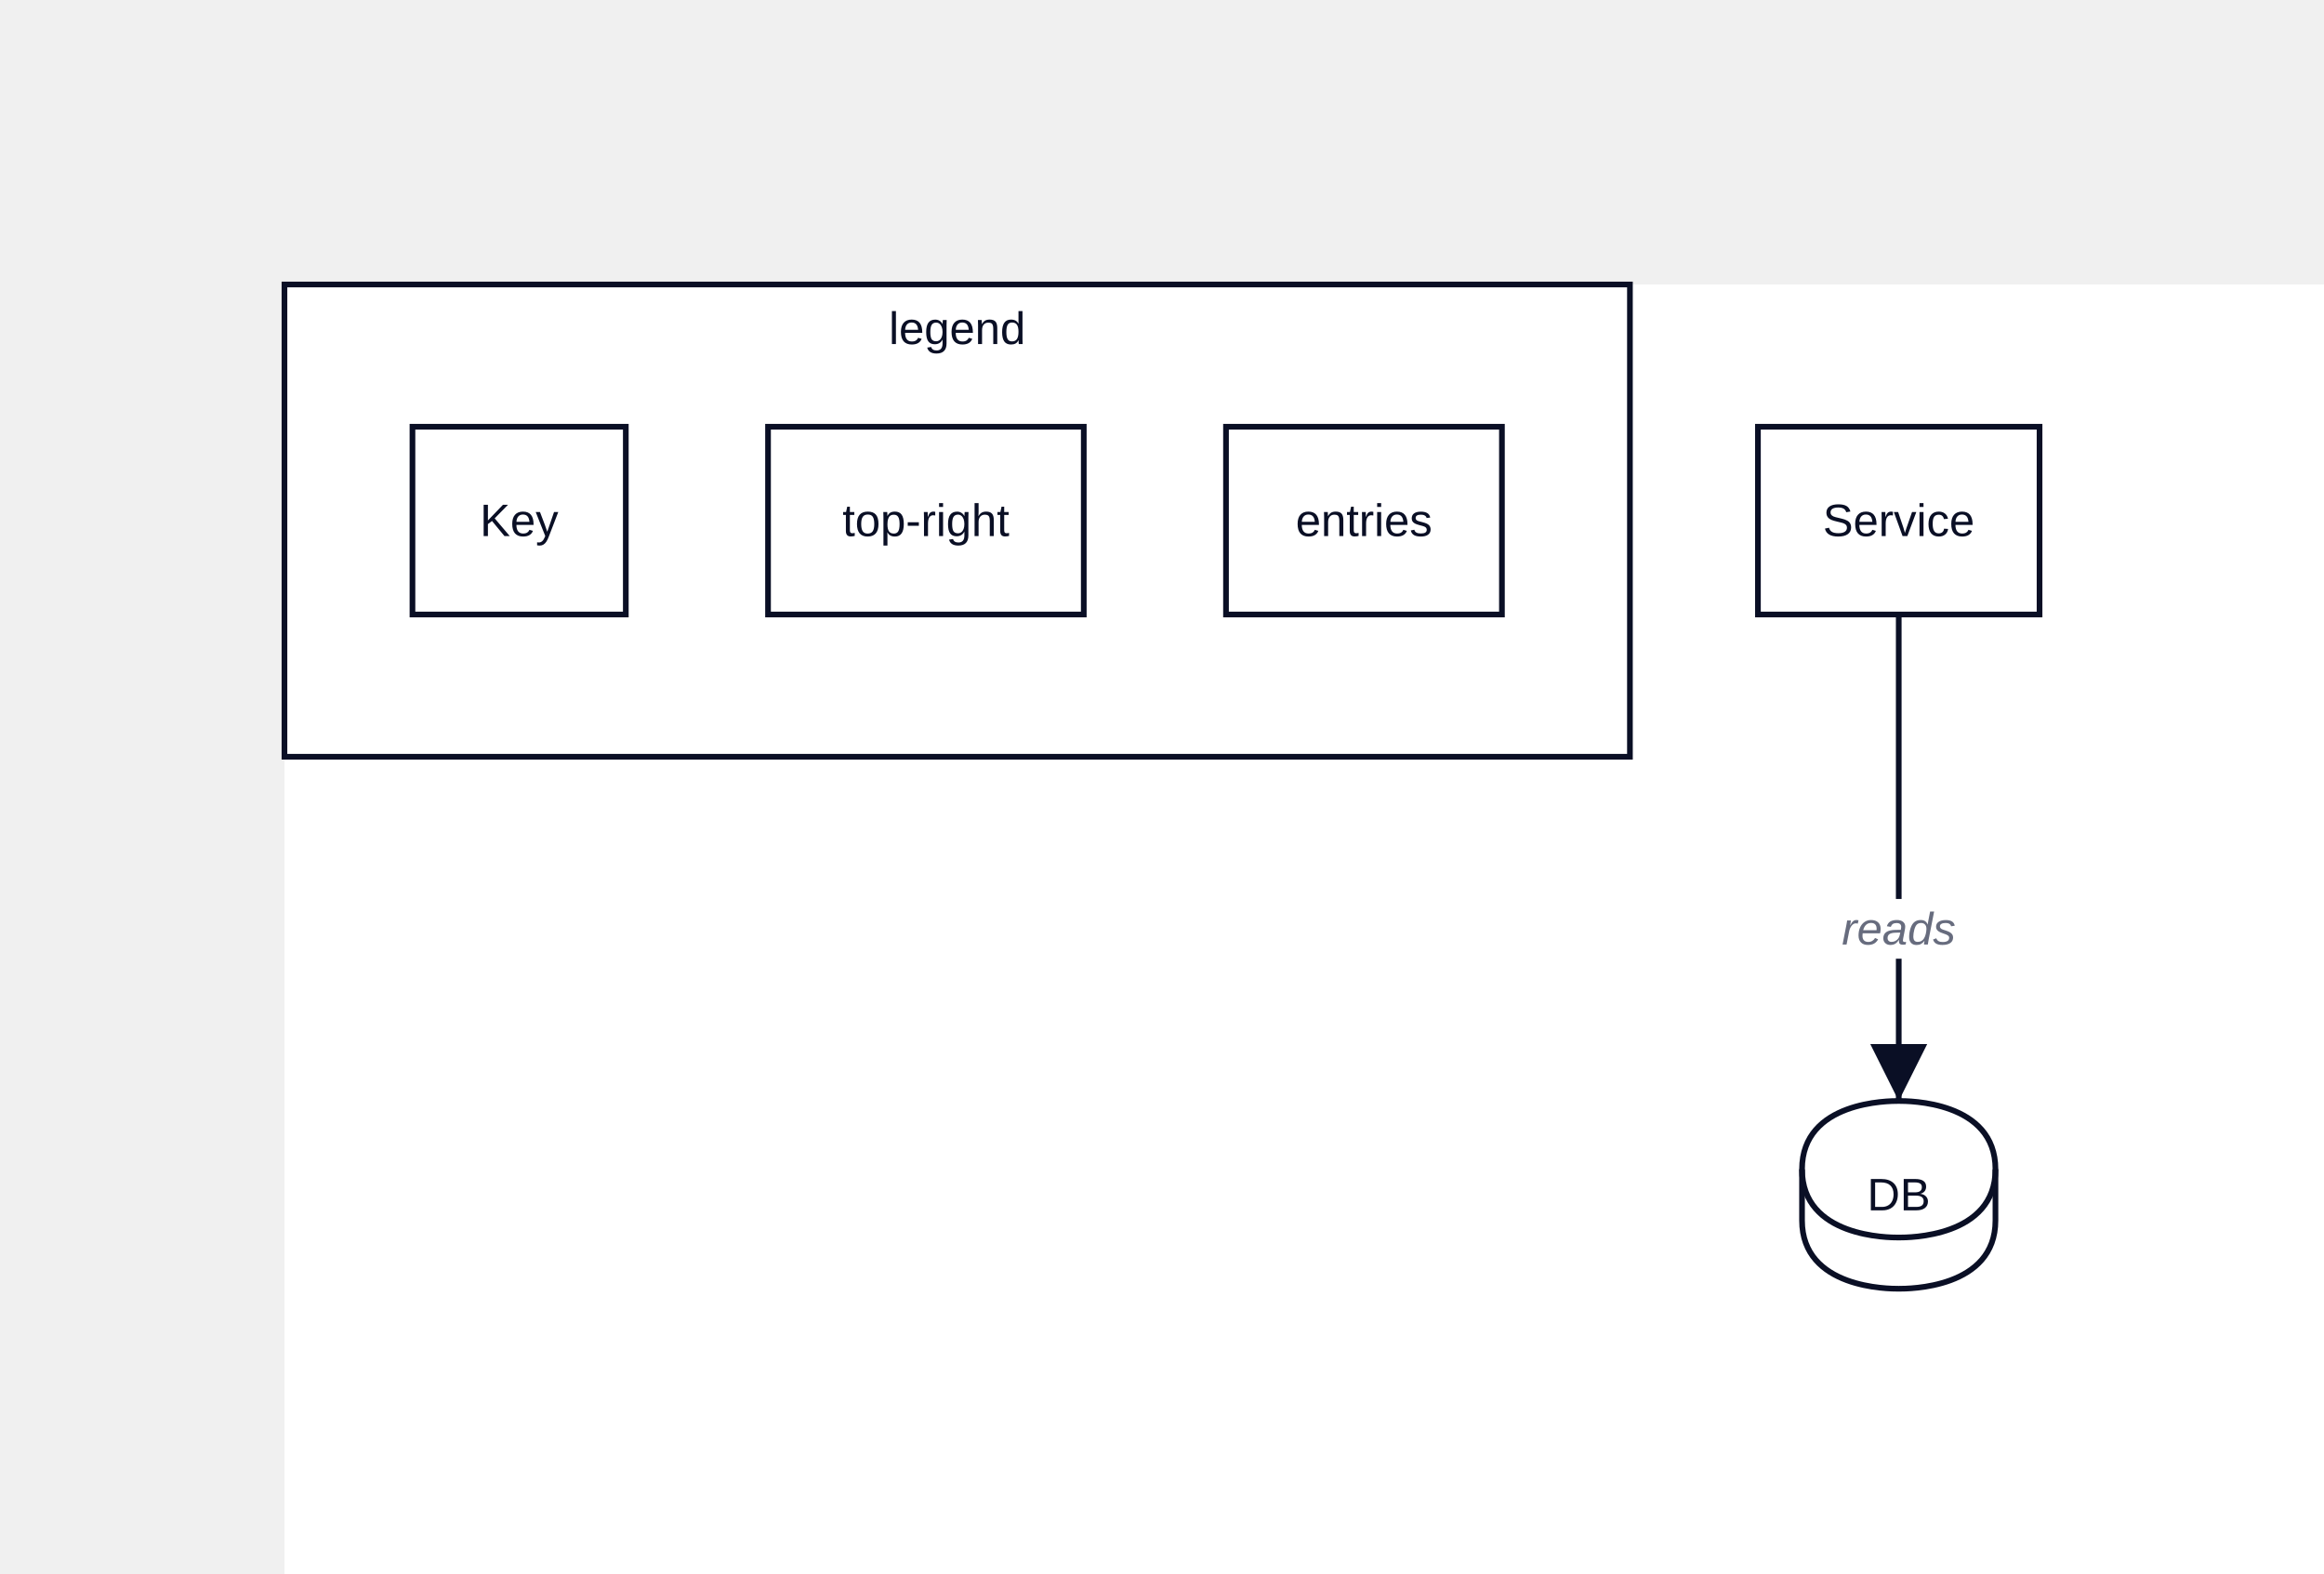
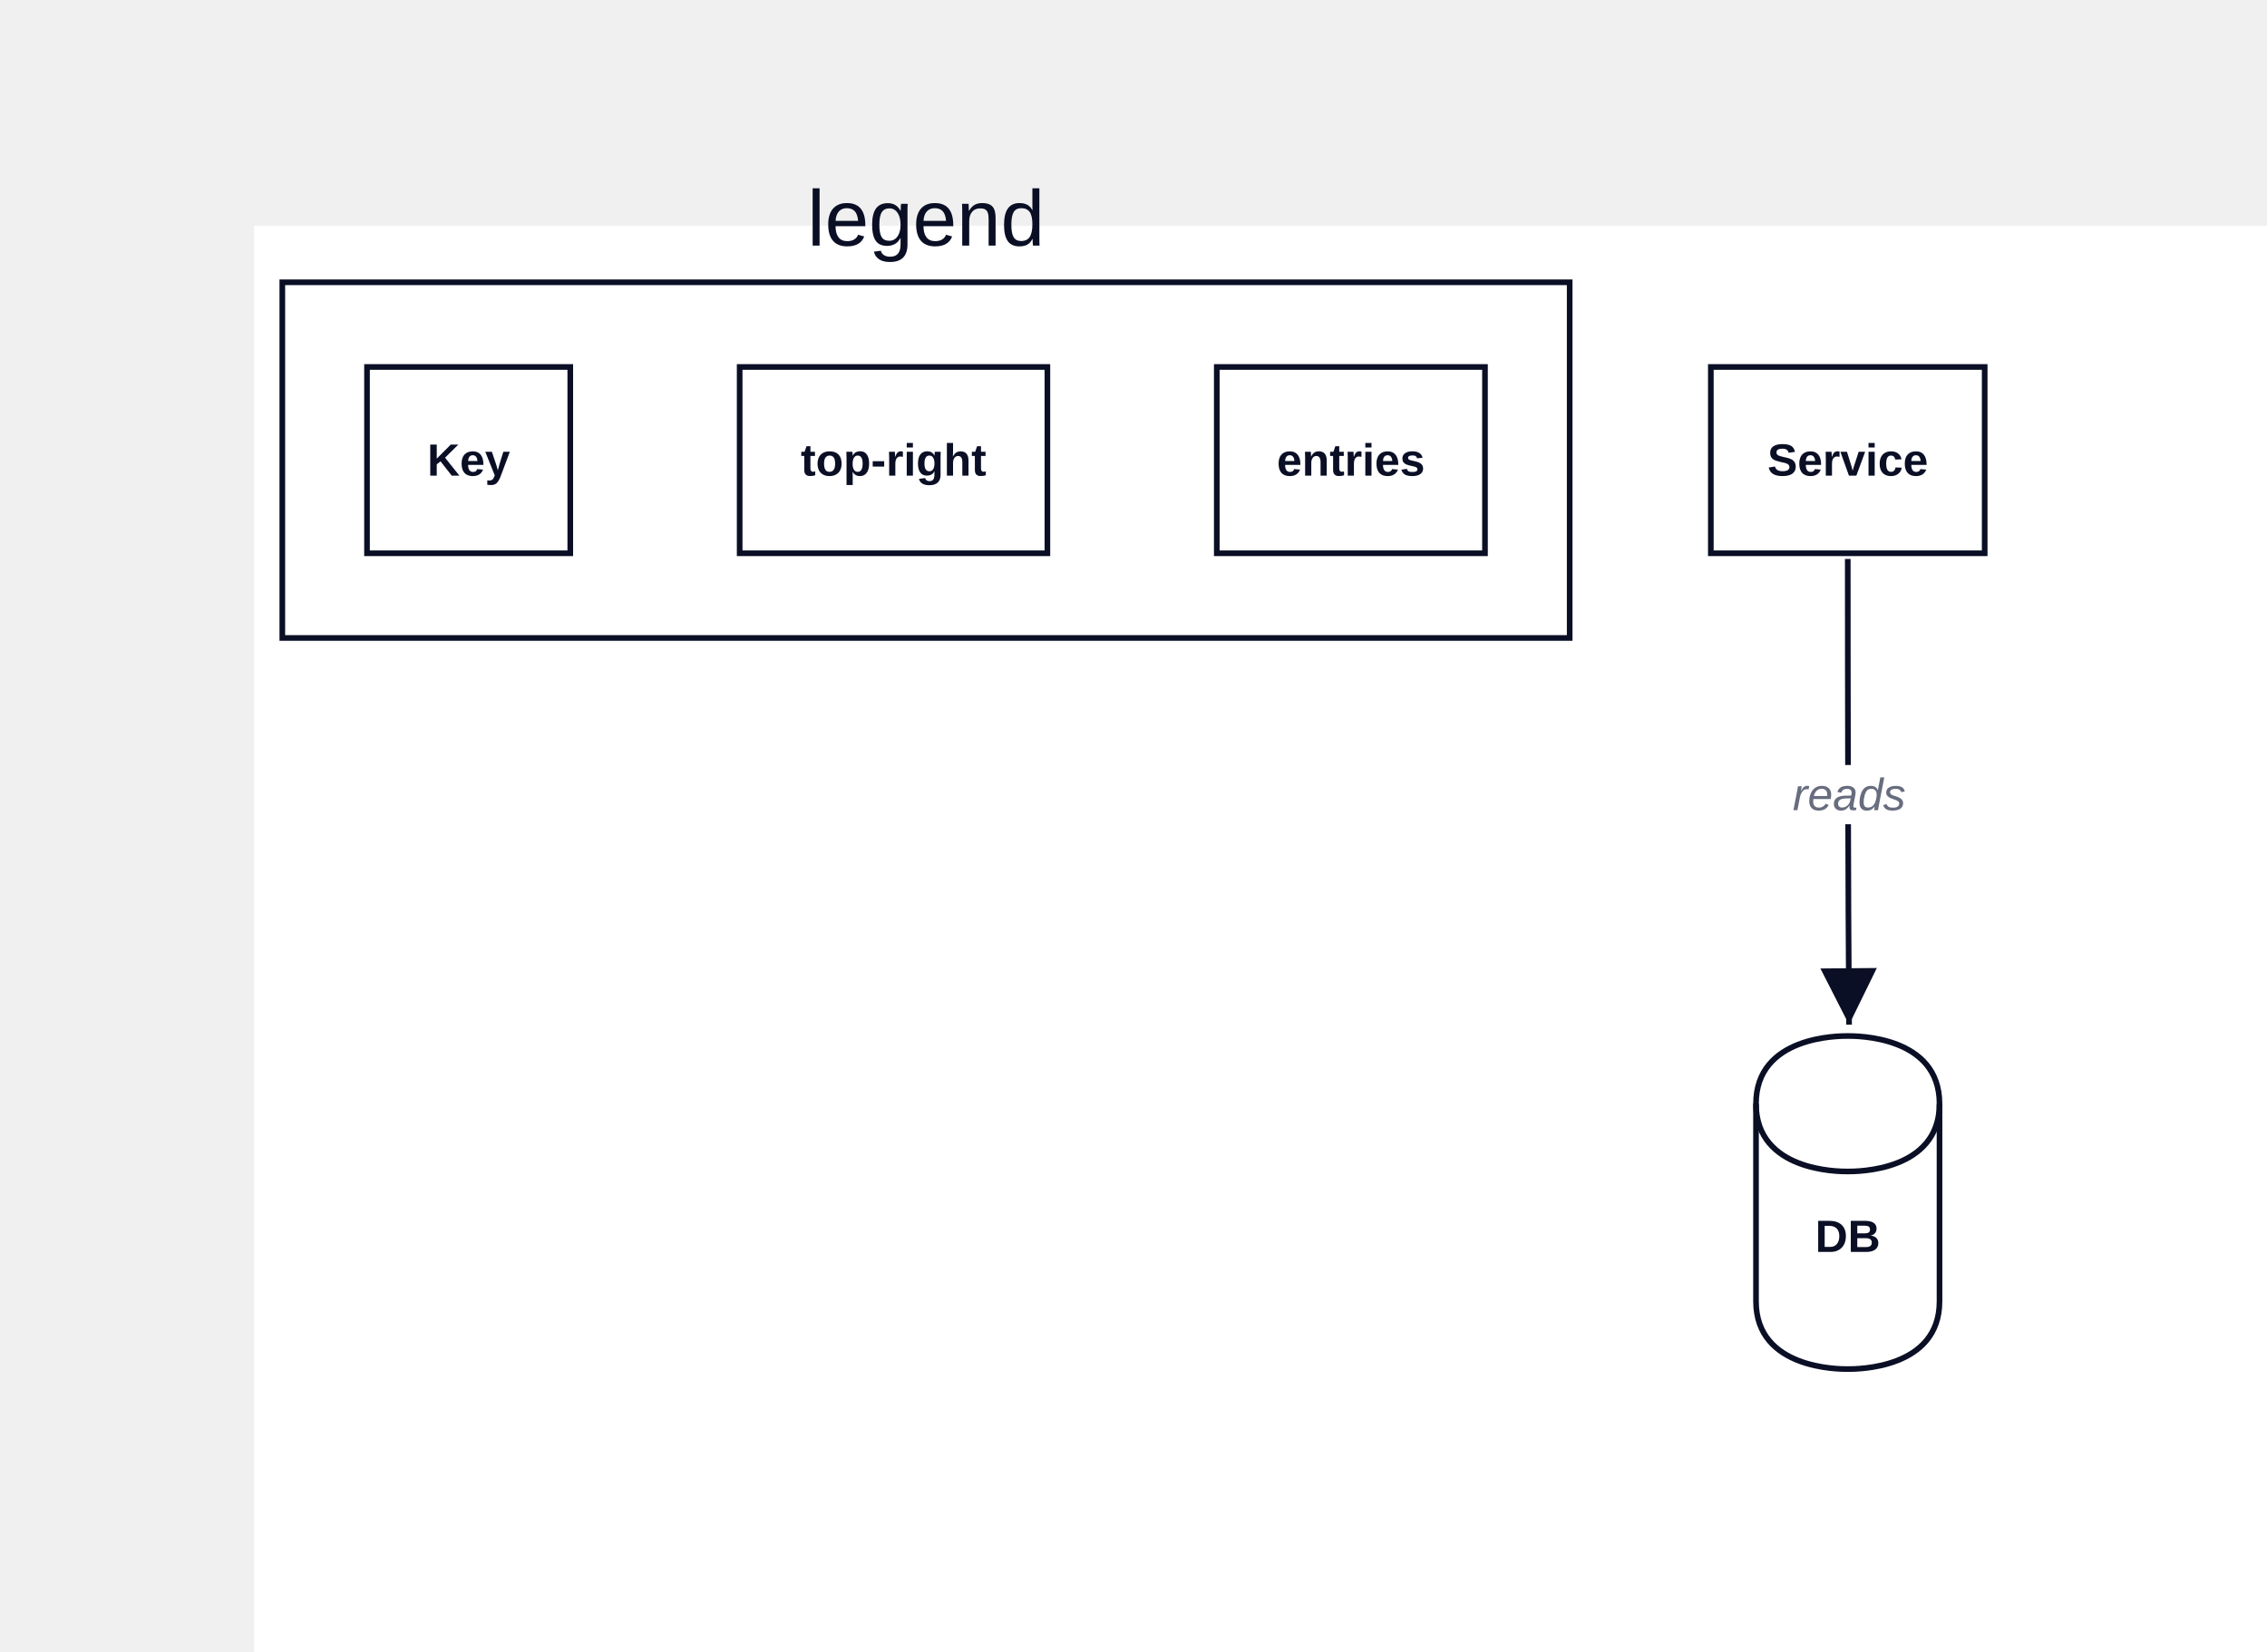
- <svg xmlns="http://www.w3.org/2000/svg" width="817" height="553" viewBox="-100 -100 817 553" data-d2-version="0.1.0">
+ <svg xmlns="http://www.w3.org/2000/svg" width="803" height="585" viewBox="-90 -80 803 585" data-d2-version="0.1.0">
  <defs>
    <marker id="arrow-triangle" markerWidth="10" markerHeight="10" refX="10" refY="5" orient="auto" markerUnits="strokeWidth">
      <path d="M0,0 L10,5 L0,10 Z" fill="#0A0F25" />
    </marker>
    <marker id="arrow-triangle-reverse" markerWidth="10" markerHeight="10" refX="0" refY="5" orient="auto" markerUnits="strokeWidth">
      <path d="M10,0 L0,5 L10,10 Z" fill="#0A0F25" />
    </marker>
    <marker id="arrow-diamond" markerWidth="10" markerHeight="10" refX="10" refY="5" orient="auto" markerUnits="strokeWidth">
      <path d="M0,5 L5,0 L10,5 L5,10 Z" fill="#0A0F25" />
    </marker>
    <marker id="arrow-diamond-reverse" markerWidth="10" markerHeight="10" refX="0" refY="5" orient="auto" markerUnits="strokeWidth">
      <path d="M0,5 L5,0 L10,5 L5,10 Z" fill="#0A0F25" />
    </marker>
    <marker id="arrow-circle" markerWidth="10" markerHeight="10" refX="6" refY="5" orient="auto" markerUnits="strokeWidth">
      <circle cx="5" cy="5" r="4" fill="#0A0F25" />
    </marker>
    <marker id="arrow-circle-reverse" markerWidth="10" markerHeight="10" refX="4" refY="5" orient="auto" markerUnits="strokeWidth">
      <circle cx="5" cy="5" r="4" fill="#0A0F25" />
    </marker>
    <marker id="arrow-cf-one" markerWidth="10" markerHeight="10" refX="10" refY="5" orient="auto" markerUnits="strokeWidth">
      <line x1="10" y1="0" x2="10" y2="10" stroke="#0A0F25" stroke-width="2" />
    </marker>
    <marker id="arrow-cf-one-reverse" markerWidth="10" markerHeight="10" refX="0" refY="5" orient="auto" markerUnits="strokeWidth">
      <line x1="0" y1="0" x2="0" y2="10" stroke="#0A0F25" stroke-width="2" />
    </marker>
    <marker id="arrow-cf-many" markerWidth="10" markerHeight="10" refX="10" refY="5" orient="auto" markerUnits="strokeWidth">
      <path d="M0,5 L10,0 M0,5 L10,5 M0,5 L10,10" stroke="#0A0F25" stroke-width="2" fill="none" />
    </marker>
    <marker id="arrow-cf-many-reverse" markerWidth="10" markerHeight="10" refX="0" refY="5" orient="auto" markerUnits="strokeWidth">
      <path d="M10,5 L0,0 M10,5 L0,5 M10,5 L0,10" stroke="#0A0F25" stroke-width="2" fill="none" />
    </marker>
    <marker id="arrow-cf-one-required" markerWidth="10" markerHeight="10" refX="10" refY="5" orient="auto" markerUnits="strokeWidth">
      <line x1="10" y1="0" x2="10" y2="10" stroke="#0A0F25" stroke-width="2" />
      <line x1="7" y1="0" x2="7" y2="10" stroke="#0A0F25" stroke-width="2" />
    </marker>
    <marker id="arrow-cf-one-required-reverse" markerWidth="10" markerHeight="10" refX="0" refY="5" orient="auto" markerUnits="strokeWidth">
      <line x1="0" y1="0" x2="0" y2="10" stroke="#0A0F25" stroke-width="2" />
      <line x1="3" y1="0" x2="3" y2="10" stroke="#0A0F25" stroke-width="2" />
    </marker>
    <marker id="arrow-cf-many-required" markerWidth="10" markerHeight="10" refX="10" refY="5" orient="auto" markerUnits="strokeWidth">
      <path d="M0,5 L10,0 M0,5 L10,5 M0,5 L10,10" stroke="#0A0F25" stroke-width="2" fill="none" />
      <line x1="3" y1="0" x2="3" y2="10" stroke="#0A0F25" stroke-width="2" />
    </marker>
    <marker id="arrow-cf-many-required-reverse" markerWidth="10" markerHeight="10" refX="0" refY="5" orient="auto" markerUnits="strokeWidth">
      <path d="M10,5 L0,0 M10,5 L0,5 M10,5 L0,10" stroke="#0A0F25" stroke-width="2" fill="none" />
      <line x1="7" y1="0" x2="7" y2="10" stroke="#0A0F25" stroke-width="2" />
    </marker>
    <marker id="arrow-cf-one-optional" markerWidth="10" markerHeight="10" refX="10" refY="5" orient="auto" markerUnits="strokeWidth">
      <line x1="10" y1="0" x2="10" y2="10" stroke="#0A0F25" stroke-width="2" />
      <circle cx="7" cy="5" r="2" stroke="#0A0F25" stroke-width="2" fill="white" />
    </marker>
    <marker id="arrow-cf-one-optional-reverse" markerWidth="10" markerHeight="10" refX="0" refY="5" orient="auto" markerUnits="strokeWidth">
      <line x1="0" y1="0" x2="0" y2="10" stroke="#0A0F25" stroke-width="2" />
      <circle cx="3" cy="5" r="2" stroke="#0A0F25" stroke-width="2" fill="white" />
    </marker>
    <marker id="arrow-cf-many-optional" markerWidth="10" markerHeight="10" refX="10" refY="5" orient="auto" markerUnits="strokeWidth">
      <path d="M0,5 L10,0 M0,5 L10,5 M0,5 L10,10" stroke="#0A0F25" stroke-width="2" fill="none" />
      <circle cx="3" cy="5" r="2" stroke="#0A0F25" stroke-width="2" fill="white" />
    </marker>
    <marker id="arrow-cf-many-optional-reverse" markerWidth="10" markerHeight="10" refX="0" refY="5" orient="auto" markerUnits="strokeWidth">
      <path d="M10,5 L0,0 M10,5 L0,5 M10,5 L0,10" stroke="#0A0F25" stroke-width="2" fill="none" />
      <circle cx="7" cy="5" r="2" stroke="#0A0F25" stroke-width="2" fill="white" />
    </marker>
    <marker id="arrow-line" markerWidth="10" markerHeight="10" refX="10" refY="5" orient="auto" markerUnits="strokeWidth">
      <line x1="10" y1="0" x2="10" y2="10" stroke="#0A0F25" stroke-width="2" />
    </marker>
    <marker id="arrow-line-reverse" markerWidth="10" markerHeight="10" refX="0" refY="5" orient="auto" markerUnits="strokeWidth">
      <line x1="0" y1="0" x2="0" y2="10" stroke="#0A0F25" stroke-width="2" />
    </marker>
    <marker id="arrow-open" markerWidth="10" markerHeight="10" refX="10" refY="5" orient="auto" markerUnits="strokeWidth">
      <path d="M0,0 L10,5 L0,10" stroke="#0A0F25" stroke-width="2" fill="none" />
    </marker>
    <marker id="arrow-open-reverse" markerWidth="10" markerHeight="10" refX="0" refY="5" orient="auto" markerUnits="strokeWidth">
      <path d="M10,0 L0,5 L10,10" stroke="#0A0F25" stroke-width="2" fill="none" />
    </marker>
    <marker id="arrow" markerWidth="10" markerHeight="10" refX="10" refY="5" orient="auto" markerUnits="strokeWidth">
      <path d="M0,0 L10,5 L0,10 Z" fill="#0A0F25" />
    </marker>
    <marker id="arrow-reverse" markerWidth="10" markerHeight="10" refX="0" refY="5" orient="auto" markerUnits="strokeWidth">
      <path d="M10,0 L0,5 L10,10 Z" fill="#0A0F25" />
    </marker>
  </defs>
  <rect width="100%" height="100%" fill="#FFFFFF" />
  <g id="base-layer">
-     <rect x="0" y="0" width="473" height="166" fill="#FFFFFF" stroke="#0A0F25" stroke-width="2" rx="0" ry="0" />
-     <rect x="518" y="50" width="99" height="66" fill="#FFFFFF" stroke="#0A0F25" stroke-width="2" rx="0" ry="0" />
-     <path d="M 533.5 311 C 533.5 287 564.1 287 567.5 287 C 570.9 287 601.5 287 601.5 311 L 601.5 329 C 601.5 353 570.9 353 567.5 353 C 564.1 353 533.5 353 533.5 329 L 533.5 311 Z" fill="#FFFFFF" stroke="#0A0F25" stroke-width="2" />
-     <ellipse cx="567.5" cy="311" rx="34" ry="24" fill="none" stroke="none" stroke-width="0" />
-     <path d="M 533.5 311 C 533.5 335 564.1 335 567.5 335 C 570.9 335 601.5 335 601.5 311" fill="none" stroke="#0A0F25" stroke-width="2" />
-     <rect x="45" y="50" width="75" height="66" fill="#FFFFFF" stroke="#0A0F25" stroke-width="2" rx="0" ry="0" />
-     <rect x="170" y="50" width="111" height="66" fill="#FFFFFF" stroke="#0A0F25" stroke-width="2" rx="0" ry="0" />
-     <rect x="331" y="50" width="97" height="66" fill="#FFFFFF" stroke="#0A0F25" stroke-width="2" rx="0" ry="0" />
-     <path d="M 567.5 116 C 567.5 184.4 567.5 218.6 567.5 287" fill="none" stroke="#0A0F25" stroke-width="2" marker-end="url(#arrow-triangle)" />
-     <rect x="546.5" y="216" width="42" height="21" fill="#FFFFFF" stroke="none" stroke-width="1" rx="3" ry="3" />
-     <text x="567.5" y="232" text-anchor="middle" dominant-baseline="alphabetic" font-family="Arial, sans-serif" font-size="16" style="fill: #676C7E; font-style: italic">reads</text>
-     <text x="236.5" y="20.94" text-anchor="middle" dominant-baseline="alphabetic" font-family="Arial, sans-serif" font-size="16" style="fill: #0A0F25">legend</text>
-     <text x="567.5" y="88.44" text-anchor="middle" dominant-baseline="alphabetic" font-family="Arial, sans-serif" font-size="16" style="fill: #0A0F25">Service</text>
-     <text x="567.5" y="325.44" text-anchor="middle" dominant-baseline="alphabetic" font-family="Arial, sans-serif" font-size="16" style="fill: #0A0F25">DB</text>
-     <text x="82.5" y="88.44" text-anchor="middle" dominant-baseline="alphabetic" font-family="Arial, sans-serif" font-size="16" style="fill: #0A0F25">Key</text>
-     <text x="225.5" y="88.44" text-anchor="middle" dominant-baseline="alphabetic" font-family="Arial, sans-serif" font-size="16" style="fill: #0A0F25">top-right</text>
-     <text x="379.5" y="88.44" text-anchor="middle" dominant-baseline="alphabetic" font-family="Arial, sans-serif" font-size="16" style="fill: #0A0F25">entries</text>
+     <rect x="10" y="20" width="456" height="126" fill="#FFFFFF" stroke="#0A0F25" stroke-width="2" rx="0" ry="0" />
+     <rect x="516" y="50" width="97" height="66" fill="#FFFFFF" stroke="#0A0F25" stroke-width="2" rx="0" ry="0" />
+     <path d="M 532 311 C 532 287 561.25 287 564.5 287 C 567.75 287 597 287 597 311 L 597 381 C 597 405 567.75 405 564.5 405 C 561.25 405 532 405 532 381 L 532 311 Z" fill="#FFFFFF" stroke="#0A0F25" stroke-width="2" />
+     <ellipse cx="564.5" cy="311" rx="32.5" ry="24" fill="none" stroke="none" stroke-width="0" />
+     <path d="M 532 311 C 532 335 561.25 335 564.5 335 C 567.75 335 597 335 597 311" fill="none" stroke="#0A0F25" stroke-width="2" />
+     <rect x="341" y="50" width="95" height="66" fill="#FFFFFF" stroke="#0A0F25" stroke-width="2" rx="0" ry="0" />
+     <rect x="40" y="50" width="72" height="66" fill="#FFFFFF" stroke="#0A0F25" stroke-width="2" rx="0" ry="0" />
+     <rect x="172" y="50" width="109" height="66" fill="#FFFFFF" stroke="#0A0F25" stroke-width="2" rx="0" ry="0" />
+     <path d="M 564.5 118 C 564.5 156 564.6 238.6 564.967 283" fill="none" stroke="#0A0F25" stroke-width="2" marker-end="url(#arrow-triangle)" />
+     <rect x="546" y="191" width="38" height="21" fill="#FFFFFF" stroke="none" stroke-width="1" rx="3" ry="3" />
+     <text x="565" y="207" text-anchor="middle" dominant-baseline="alphabetic" font-family="Arial, sans-serif" font-size="16" style="fill: #676C7E; font-style: italic">reads</text>
+     <text x="238" y="7" text-anchor="middle" dominant-baseline="alphabetic" font-family="Arial, sans-serif" font-size="28" style="fill: #0A0F25">legend</text>
+     <text x="564.5" y="88.5" text-anchor="middle" dominant-baseline="alphabetic" font-family="Arial, sans-serif" font-size="16" style="fill: #0A0F25; font-weight: 700">Service</text>
+     <text x="564.5" y="363.5" text-anchor="middle" dominant-baseline="alphabetic" font-family="Arial, sans-serif" font-size="16" style="fill: #0A0F25; font-weight: 700">DB</text>
+     <text x="388.5" y="88.5" text-anchor="middle" dominant-baseline="alphabetic" font-family="Arial, sans-serif" font-size="16" style="fill: #0A0F25; font-weight: 700">entries</text>
+     <text x="76" y="88.5" text-anchor="middle" dominant-baseline="alphabetic" font-family="Arial, sans-serif" font-size="16" style="fill: #0A0F25; font-weight: 700">Key</text>
+     <text x="226.5" y="88.5" text-anchor="middle" dominant-baseline="alphabetic" font-family="Arial, sans-serif" font-size="16" style="fill: #0A0F25; font-weight: 700">top-right</text>
  </g>
</svg>
